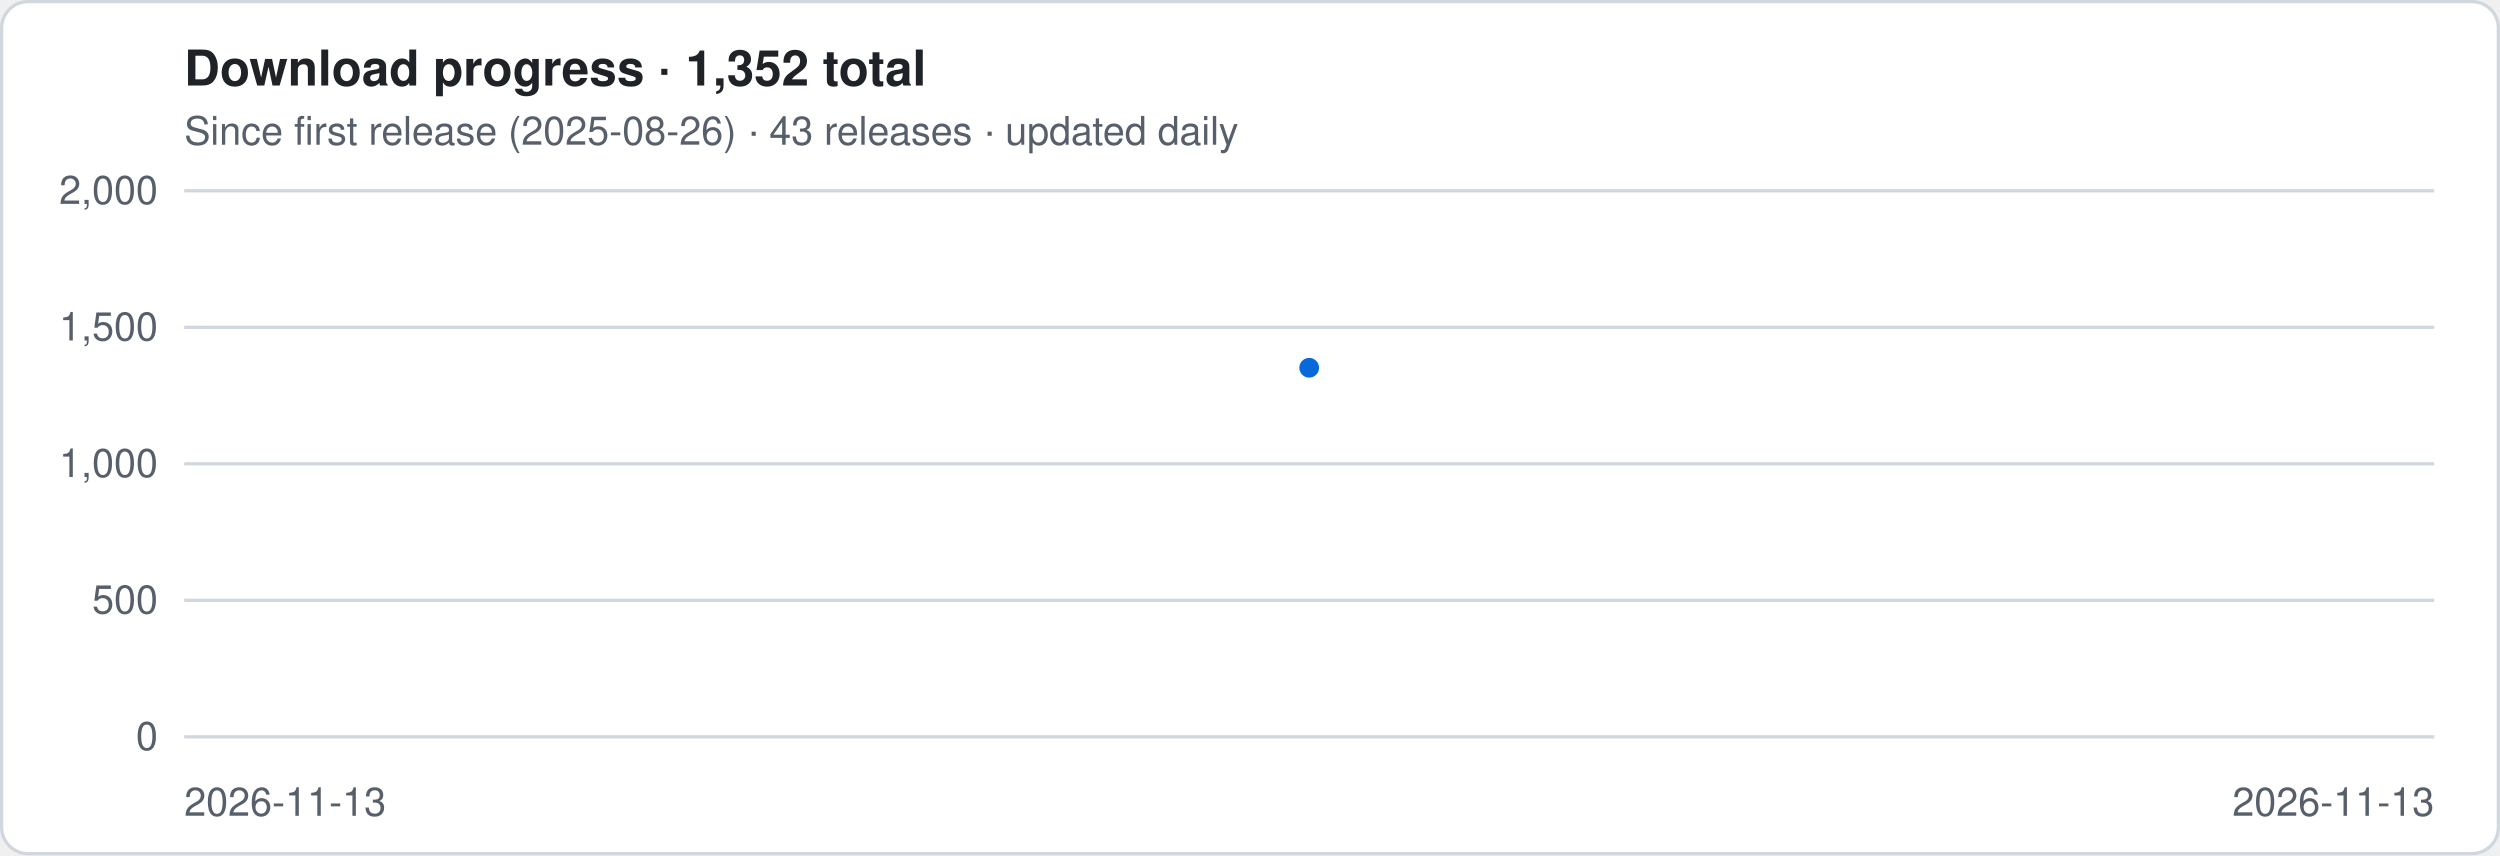
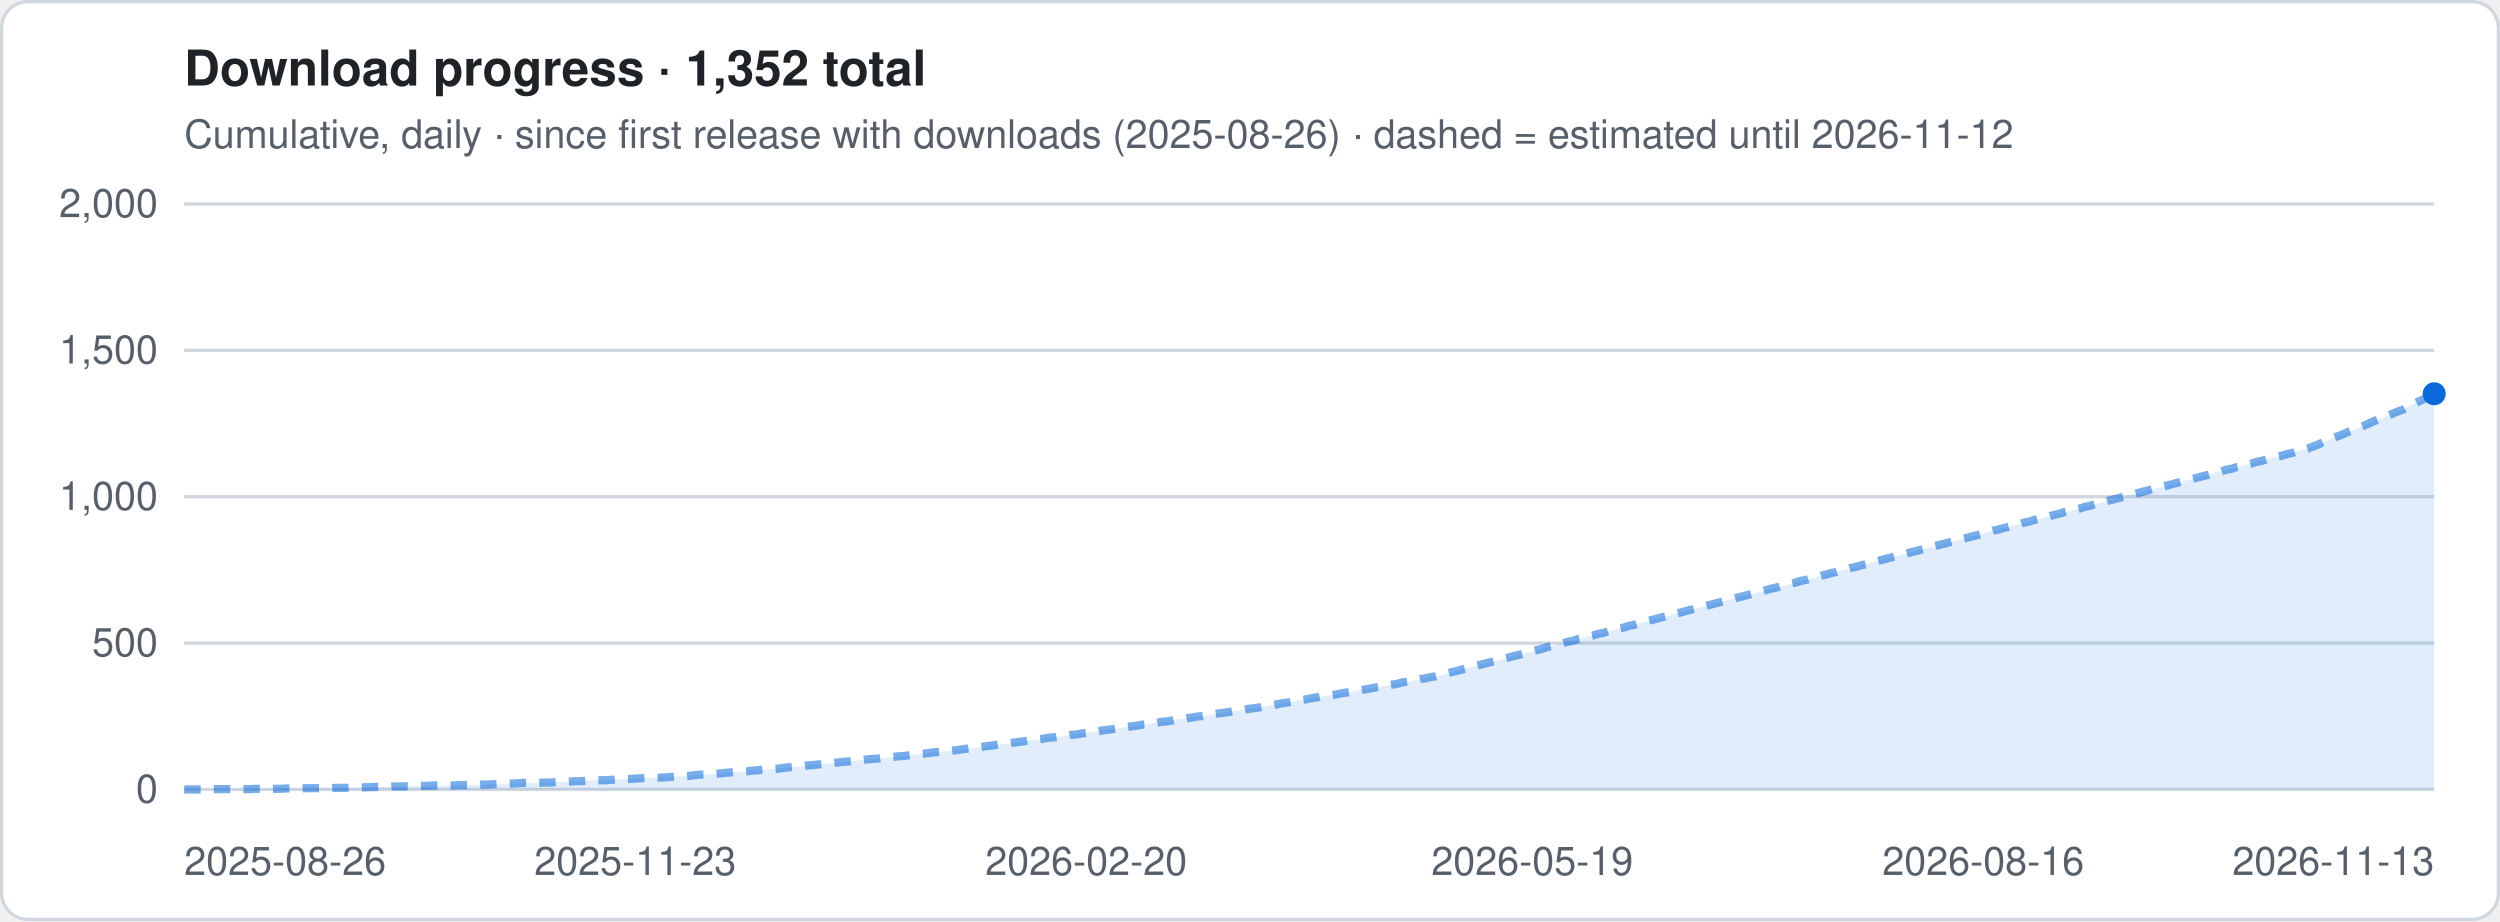
- <svg xmlns="http://www.w3.org/2000/svg" viewBox="0 0 760 260" width="760" height="260" role="img" aria-label="Download progress">
+ <svg xmlns="http://www.w3.org/2000/svg" viewBox="0 0 760 280" width="760" height="280" role="img" aria-label="Download progress · 1,352 total">
  <style>
- .t{font:12px -apple-system,Segoe UI,Helvetica,Arial,sans-serif;fill:#57606a}
- .h{font:600 15px -apple-system,Segoe UI,Helvetica,Arial,sans-serif;fill:#1f2328}
- .g{stroke:#d0d7de;stroke-width:1} .ln{stroke:#0969da;stroke-width:2.5;stroke-linejoin:round}
- .l{fill:#0969da} .a{fill:#0969da;opacity:.12} .bg{fill:#fff;stroke:#d0d7de}
- @media (prefers-color-scheme:dark){.t{fill:#9198a1}.h{fill:#f0f6fc}.g{stroke:#3d444d}.ln{stroke:#4493f8}.l{fill:#4493f8}.a{fill:#4493f8}.bg{fill:#0d1117;stroke:#3d444d}}
+ .t{font:12px -apple-system,Segoe UI,Helvetica,Arial,sans-serif;fill:#57606a}.h{font:600 15px -apple-system,Segoe UI,Helvetica,Arial,sans-serif;fill:#1f2328}
+ .g{stroke:#d0d7de;stroke-width:1}.ln{stroke:#0969da;stroke-width:2.5;stroke-linejoin:round;fill:none}
+ .es{stroke:#0969da;stroke-width:2.5;stroke-dasharray:5 4;opacity:.55;fill:none}
+ .a{fill:#0969da;opacity:.12}.b{fill:#0969da}.bg{fill:#fff;stroke:#d0d7de}
+ @media (prefers-color-scheme:dark){.t{fill:#9198a1}.h{fill:#f0f6fc}.g{stroke:#3d444d}.ln,.es{stroke:#4493f8}.a,.b{fill:#4493f8}.bg{fill:#0d1117;stroke:#3d444d}}
</style>
-   <rect x=".5" y=".5" width="759" height="259" rx="8" class="bg" />
+   <rect x=".5" y=".5" width="759" height="279" rx="8" class="bg" />
  <text x="56" y="26" class="h">Download progress · 1,352 total</text>
-   <text x="56" y="44" class="t">Since first release (2025-08-26) · 43 releases · updated daily</text>
-   <line x1="56" x2="740" y1="224.0" y2="224.0" class="g" />
-   <text x="48" y="228.0" class="t" text-anchor="end">0</text>
-   <line x1="56" x2="740" y1="182.5" y2="182.5" class="g" />
-   <text x="48" y="186.5" class="t" text-anchor="end">500</text>
-   <line x1="56" x2="740" y1="141.0" y2="141.0" class="g" />
-   <text x="48" y="145.0" class="t" text-anchor="end">1,000</text>
-   <line x1="56" x2="740" y1="99.5" y2="99.5" class="g" />
-   <text x="48" y="103.5" class="t" text-anchor="end">1,500</text>
-   <line x1="56" x2="740" y1="58.0" y2="58.0" class="g" />
-   <text x="48" y="62.0" class="t" text-anchor="end">2,000</text>
-   <circle cx="398.0" cy="111.8" r="3" class="l" />
-   <text x="56" y="248" class="t">2026-11-13</text>
-   <text x="740" y="248" class="t" text-anchor="end">2026-11-13</text>
+   <text x="56" y="45" class="t">Cumulative, daily · since first release with downloads (2025-08-26) · dashed = estimated until 2026-11-12</text>
+   <line x1="56" x2="740" y1="240.0" y2="240.0" class="g" />
+   <text x="48" y="244.0" class="t" text-anchor="end">0</text>
+   <line x1="56" x2="740" y1="195.5" y2="195.5" class="g" />
+   <text x="48" y="199.5" class="t" text-anchor="end">500</text>
+   <line x1="56" x2="740" y1="151.0" y2="151.0" class="g" />
+   <text x="48" y="155.0" class="t" text-anchor="end">1,000</text>
+   <line x1="56" x2="740" y1="106.5" y2="106.5" class="g" />
+   <text x="48" y="110.5" class="t" text-anchor="end">1,500</text>
+   <line x1="56" x2="740" y1="62.0" y2="62.0" class="g" />
+   <text x="48" y="66.0" class="t" text-anchor="end">2,000</text>
+   <polygon points="56.0,240 56.0,240.0 57.5,240.0 59.1,240.0 60.6,240.0 62.2,240.0 63.7,239.9 65.2,239.9 66.8,239.9 68.3,239.9 69.9,239.9 71.4,239.9 72.9,239.9 74.5,239.9 76.0,239.9 77.6,239.8 79.1,239.8 80.6,239.8 82.2,239.8 83.7,239.8 85.3,239.8 86.8,239.7 88.4,239.7 89.9,239.7 91.4,239.7 93.0,239.6 94.5,239.6 96.1,239.6 97.6,239.6 99.1,239.6 100.7,239.6 102.2,239.5 103.8,239.5 105.3,239.5 106.8,239.4 108.4,239.4 109.9,239.4 111.5,239.3 113.0,239.3 114.5,239.2 116.1,239.2 117.6,239.2 119.2,239.1 120.7,239.1 122.2,239.1 123.8,239.0 125.3,239.0 126.9,238.9 128.4,238.9 129.9,238.9 131.5,238.8 133.0,238.8 134.6,238.8 136.1,238.8 137.6,238.8 139.2,238.7 140.7,238.7 142.3,238.7 143.8,238.6 145.4,238.6 146.9,238.5 148.4,238.5 150.0,238.4 151.5,238.3 153.1,238.3 154.6,238.2 156.1,238.2 157.7,238.1 159.2,238.0 160.8,238.0 162.3,238.0 163.8,238.0 165.4,237.9 166.9,237.9 168.5,237.8 170.0,237.7 171.5,237.7 173.1,237.6 174.6,237.5 176.2,237.5 177.7,237.4 179.2,237.3 180.8,237.2 182.3,237.2 183.9,237.2 185.4,237.1 186.9,237.0 188.5,236.9 190.0,236.8 191.6,236.8 193.1,236.7 194.6,236.6 196.2,236.5 197.7,236.4 199.3,236.4 200.8,236.4 202.4,236.3 203.9,236.2 205.4,236.1 207.0,236.0 208.5,235.9 210.1,235.8 211.6,235.6 213.1,235.5 214.7,235.5 216.2,235.4 217.8,235.2 219.3,235.1 220.8,234.9 222.4,234.8 223.9,234.7 225.5,234.6 227.0,234.5 228.5,234.3 230.1,234.2 231.6,234.0 233.2,233.9 234.7,233.8 236.2,233.7 237.8,233.5 239.3,233.3 240.9,233.2 242.4,233.1 243.9,232.9 245.5,232.7 247.0,232.6 248.6,232.4 250.1,232.3 251.6,232.1 253.2,232.0 254.7,231.8 256.3,231.6 257.8,231.5 259.4,231.4 260.9,231.2 262.4,231.0 264.0,230.8 265.5,230.7 267.1,230.6 268.6,230.4 270.1,230.2 271.7,230.1 273.2,229.9 274.8,229.8 276.3,229.6 277.8,229.4 279.4,229.2 280.9,229.1 282.5,228.9 284.0,228.7 285.5,228.6 287.1,228.4 288.6,228.3 290.2,228.1 291.7,227.9 293.2,227.7 294.8,227.5 296.3,227.4 297.9,227.1 299.4,226.9 300.9,226.7 302.5,226.5 304.0,226.3 305.6,226.1 307.1,225.9 308.6,225.7 310.2,225.5 311.7,225.3 313.3,225.0 314.8,224.9 316.4,224.7 317.9,224.4 319.4,224.2 321.0,224.1 322.5,223.9 324.1,223.6 325.6,223.4 327.1,223.3 328.7,223.0 330.2,222.8 331.8,222.6 333.3,222.4 334.8,222.1 336.4,221.9 337.9,221.7 339.5,221.5 341.0,221.2 342.5,221.0 344.1,220.8 345.6,220.6 347.2,220.3 348.7,220.2 350.2,219.9 351.8,219.7 353.3,219.4 354.9,219.3 356.4,219.0 357.9,218.7 359.5,218.6 361.0,218.3 362.6,218.1 364.1,217.8 365.6,217.7 367.2,217.4 368.7,217.1 370.3,216.9 371.8,216.7 373.4,216.5 374.9,216.2 376.4,216.0 378.0,215.8 379.5,215.5 381.1,215.3 382.6,215.1 384.1,214.8 385.7,214.5 387.2,214.3 388.8,214.0 390.3,213.7 391.8,213.5 393.4,213.2 394.9,212.9 396.5,212.7 398.0,212.4 399.5,212.1 401.1,211.9 402.6,211.6 404.2,211.4 405.7,211.2 407.2,210.9 408.8,210.6 410.3,210.4 411.9,210.1 413.4,209.8 414.9,209.6 416.5,209.3 418.0,209.0 419.6,208.8 421.1,208.5 422.6,208.2 424.2,208.0 425.7,207.6 427.3,207.3 428.8,207.1 430.4,206.7 431.9,206.4 433.4,206.2 435.0,205.8 436.5,205.6 438.1,205.2 439.6,204.8 441.1,204.4 442.7,204.0 444.2,203.6 445.8,203.2 447.3,202.8 448.8,202.4 450.4,202.0 451.9,201.6 453.5,201.2 455.0,200.8 456.5,200.4 458.1,200.0 459.6,199.6 461.2,199.2 462.7,198.8 464.2,198.4 465.8,198.0 467.3,197.6 468.9,197.2 470.4,196.7 471.9,196.4 473.5,195.9 475.0,195.6 476.6,195.1 478.1,194.8 479.6,194.3 481.2,194.0 482.7,193.5 484.3,193.2 485.8,192.7 487.4,192.4 488.9,191.9 490.4,191.6 492.0,191.1 493.5,190.8 495.1,190.3 496.6,190.0 498.1,189.5 499.7,189.2 501.2,188.7 502.8,188.3 504.3,187.9 505.8,187.5 507.4,187.1 508.9,186.7 510.5,186.3 512.0,185.9 513.5,185.5 515.1,185.1 516.6,184.7 518.2,184.3 519.7,183.9 521.2,183.5 522.8,183.1 524.3,182.7 525.9,182.3 527.4,181.9 528.9,181.5 530.5,181.1 532.0,180.7 533.6,180.3 535.1,179.9 536.6,179.5 538.2,179.0 539.7,178.7 541.3,178.2 542.8,177.9 544.4,177.4 545.9,177.1 547.4,176.6 549.0,176.3 550.5,175.8 552.1,175.5 553.6,175.0 555.1,174.7 556.7,174.2 558.2,173.9 559.8,173.4 561.3,173.1 562.8,172.6 564.4,172.3 565.9,171.8 567.5,171.5 569.0,171.0 570.5,170.6 572.1,170.2 573.6,169.8 575.2,169.4 576.7,169.0 578.2,168.6 579.8,168.2 581.3,167.8 582.9,167.4 584.4,167.0 585.9,166.6 587.5,166.2 589.0,165.8 590.6,165.4 592.1,165.0 593.6,164.6 595.2,164.2 596.7,163.8 598.3,163.4 599.8,163.0 601.4,162.6 602.9,162.2 604.4,161.8 606.0,161.3 607.5,161.0 609.1,160.5 610.6,160.2 612.1,159.7 613.7,159.4 615.2,158.9 616.8,158.6 618.3,158.1 619.8,157.8 621.4,157.3 622.9,157.0 624.5,156.5 626.0,156.2 627.5,155.7 629.1,155.4 630.6,154.9 632.2,154.6 633.7,154.1 635.2,153.8 636.8,153.3 638.3,152.9 639.9,152.5 641.4,152.1 642.9,151.7 644.5,151.3 646.0,150.9 647.6,150.5 649.1,150.1 650.6,149.7 652.2,149.3 653.7,148.9 655.3,148.5 656.8,148.1 658.4,147.7 659.9,147.3 661.4,146.9 663.0,146.5 664.5,146.1 666.1,145.7 667.6,145.3 669.1,144.9 670.7,144.5 672.2,144.1 673.8,143.6 675.3,143.3 676.8,142.8 678.4,142.5 679.9,142.0 681.5,141.7 683.0,141.2 684.5,140.9 686.1,140.4 687.6,140.1 689.2,139.6 690.7,139.3 692.2,138.8 693.8,138.5 695.3,138.0 696.9,137.7 698.4,137.2 699.9,136.8 701.5,136.4 703.0,135.8 704.6,135.2 706.1,134.5 707.6,133.9 709.2,133.2 710.7,132.6 712.3,132.0 713.8,131.3 715.4,130.7 716.9,130.1 718.4,129.5 720.0,128.8 721.5,128.1 723.1,127.5 724.6,126.9 726.1,126.3 727.7,125.6 729.2,125.0 730.8,124.4 732.3,123.6 733.8,122.8 735.4,122.0 736.9,121.3 738.5,120.5 740.0,119.7 740.0,240" class="a" />
+   <polyline points="56.0,240.0 57.5,240.0 59.1,240.0 60.6,240.0 62.2,240.0 63.7,239.9 65.2,239.9 66.8,239.9 68.3,239.9 69.9,239.9 71.4,239.9 72.9,239.9 74.5,239.9 76.0,239.9 77.6,239.8 79.1,239.8 80.6,239.8 82.2,239.8 83.7,239.8 85.3,239.8 86.8,239.7 88.4,239.7 89.9,239.7 91.4,239.7 93.0,239.6 94.5,239.6 96.1,239.6 97.6,239.6 99.1,239.6 100.7,239.6 102.2,239.5 103.8,239.5 105.3,239.5 106.8,239.4 108.4,239.4 109.9,239.4 111.5,239.3 113.0,239.3 114.5,239.2 116.1,239.2 117.6,239.2 119.2,239.1 120.7,239.1 122.2,239.1 123.8,239.0 125.3,239.0 126.9,238.9 128.4,238.9 129.9,238.9 131.5,238.8 133.0,238.8 134.6,238.8 136.1,238.8 137.6,238.8 139.2,238.7 140.7,238.7 142.3,238.7 143.8,238.6 145.4,238.6 146.9,238.5 148.4,238.5 150.0,238.4 151.5,238.3 153.1,238.3 154.6,238.2 156.1,238.2 157.7,238.1 159.2,238.0 160.8,238.0 162.3,238.0 163.8,238.0 165.4,237.9 166.9,237.9 168.5,237.8 170.0,237.7 171.5,237.7 173.1,237.6 174.6,237.5 176.2,237.5 177.7,237.4 179.2,237.3 180.8,237.2 182.3,237.2 183.9,237.2 185.4,237.1 186.9,237.0 188.5,236.9 190.0,236.8 191.6,236.8 193.1,236.7 194.6,236.6 196.2,236.5 197.7,236.4 199.3,236.4 200.8,236.4 202.4,236.3 203.9,236.2 205.4,236.1 207.0,236.0 208.5,235.9 210.1,235.8 211.6,235.6 213.1,235.5 214.7,235.5 216.2,235.4 217.8,235.2 219.3,235.1 220.8,234.9 222.4,234.8 223.9,234.7 225.5,234.6 227.0,234.5 228.5,234.3 230.1,234.2 231.6,234.0 233.2,233.9 234.7,233.8 236.2,233.7 237.8,233.5 239.3,233.3 240.9,233.2 242.4,233.1 243.9,232.9 245.5,232.7 247.0,232.6 248.6,232.4 250.1,232.3 251.6,232.1 253.2,232.0 254.7,231.8 256.3,231.6 257.8,231.5 259.4,231.4 260.9,231.2 262.4,231.0 264.0,230.8 265.5,230.7 267.1,230.6 268.6,230.4 270.1,230.2 271.7,230.1 273.2,229.9 274.8,229.8 276.3,229.6 277.8,229.4 279.4,229.2 280.9,229.1 282.5,228.9 284.0,228.7 285.5,228.6 287.1,228.4 288.6,228.3 290.2,228.1 291.7,227.9 293.2,227.7 294.8,227.5 296.3,227.4 297.9,227.1 299.4,226.9 300.9,226.7 302.5,226.5 304.0,226.3 305.6,226.1 307.1,225.9 308.6,225.7 310.2,225.5 311.7,225.3 313.3,225.0 314.8,224.9 316.4,224.7 317.9,224.4 319.4,224.2 321.0,224.1 322.5,223.9 324.1,223.6 325.6,223.4 327.1,223.3 328.7,223.0 330.2,222.8 331.8,222.6 333.3,222.4 334.8,222.1 336.4,221.9 337.9,221.7 339.5,221.5 341.0,221.2 342.5,221.0 344.1,220.8 345.6,220.6 347.2,220.3 348.7,220.2 350.2,219.9 351.8,219.7 353.3,219.4 354.9,219.3 356.4,219.0 357.9,218.7 359.5,218.6 361.0,218.3 362.6,218.1 364.1,217.8 365.6,217.7 367.2,217.4 368.7,217.1 370.3,216.9 371.8,216.7 373.4,216.5 374.9,216.2 376.4,216.0 378.0,215.8 379.5,215.5 381.1,215.3 382.6,215.1 384.1,214.8 385.7,214.5 387.2,214.3 388.8,214.0 390.3,213.7 391.8,213.5 393.4,213.2 394.9,212.9 396.5,212.7 398.0,212.4 399.5,212.1 401.1,211.9 402.6,211.6 404.2,211.4 405.7,211.2 407.2,210.9 408.8,210.6 410.3,210.4 411.9,210.1 413.4,209.8 414.9,209.6 416.5,209.3 418.0,209.0 419.6,208.8 421.1,208.5 422.6,208.2 424.2,208.0 425.7,207.6 427.3,207.3 428.8,207.1 430.4,206.7 431.9,206.4 433.4,206.2 435.0,205.8 436.5,205.6 438.1,205.2 439.6,204.8 441.1,204.4 442.7,204.0 444.2,203.6 445.8,203.2 447.3,202.8 448.8,202.4 450.4,202.0 451.9,201.6 453.5,201.2 455.0,200.8 456.5,200.4 458.1,200.0 459.6,199.6 461.2,199.2 462.7,198.8 464.2,198.4 465.8,198.0 467.3,197.6 468.9,197.2 470.4,196.7 471.9,196.4 473.5,195.9 475.0,195.6 476.6,195.1 478.1,194.8 479.6,194.3 481.2,194.0 482.7,193.5 484.3,193.2 485.8,192.7 487.4,192.4 488.9,191.9 490.4,191.6 492.0,191.1 493.5,190.8 495.1,190.3 496.6,190.0 498.1,189.5 499.7,189.2 501.2,188.7 502.8,188.3 504.3,187.9 505.8,187.5 507.4,187.1 508.9,186.7 510.5,186.3 512.0,185.9 513.5,185.5 515.1,185.1 516.6,184.7 518.2,184.3 519.7,183.9 521.2,183.5 522.8,183.1 524.3,182.7 525.9,182.3 527.4,181.9 528.9,181.5 530.5,181.1 532.0,180.7 533.6,180.3 535.1,179.9 536.6,179.5 538.2,179.0 539.7,178.7 541.3,178.2 542.8,177.9 544.4,177.4 545.9,177.1 547.4,176.6 549.0,176.3 550.5,175.8 552.1,175.5 553.6,175.0 555.1,174.7 556.7,174.2 558.2,173.9 559.8,173.4 561.3,173.1 562.8,172.6 564.4,172.3 565.9,171.8 567.5,171.5 569.0,171.0 570.5,170.6 572.1,170.2 573.6,169.8 575.2,169.4 576.7,169.0 578.2,168.6 579.8,168.2 581.3,167.8 582.9,167.4 584.4,167.0 585.9,166.6 587.5,166.2 589.0,165.8 590.6,165.4 592.1,165.0 593.6,164.6 595.2,164.2 596.7,163.8 598.3,163.4 599.8,163.0 601.4,162.6 602.9,162.2 604.4,161.8 606.0,161.3 607.5,161.0 609.1,160.5 610.6,160.2 612.1,159.7 613.7,159.4 615.2,158.9 616.8,158.6 618.3,158.1 619.8,157.8 621.4,157.3 622.9,157.0 624.5,156.5 626.0,156.2 627.5,155.7 629.1,155.4 630.6,154.9 632.2,154.6 633.7,154.1 635.2,153.8 636.8,153.3 638.3,152.9 639.9,152.5 641.4,152.1 642.9,151.7 644.5,151.3 646.0,150.9 647.6,150.5 649.1,150.1 650.6,149.7 652.2,149.3 653.7,148.9 655.3,148.5 656.8,148.1 658.4,147.7 659.9,147.3 661.4,146.9 663.0,146.5 664.5,146.1 666.1,145.7 667.6,145.3 669.1,144.9 670.7,144.5 672.2,144.1 673.8,143.6 675.3,143.3 676.8,142.8 678.4,142.5 679.9,142.0 681.5,141.7 683.0,141.2 684.5,140.9 686.1,140.4 687.6,140.1 689.2,139.6 690.7,139.3 692.2,138.8 693.8,138.5 695.3,138.0 696.9,137.7 698.4,137.2 699.9,136.8 701.5,136.4 703.0,135.8 704.6,135.2 706.1,134.5 707.6,133.9 709.2,133.2 710.7,132.6 712.3,132.0 713.8,131.3 715.4,130.7 716.9,130.1 718.4,129.5 720.0,128.8 721.5,128.1 723.1,127.5 724.6,126.9 726.1,126.3 727.7,125.6 729.2,125.0 730.8,124.4 732.3,123.6 733.8,122.8 735.4,122.0 736.9,121.3 738.5,120.5" class="es" />
+   <polyline points="738.5,120.5 740.0,119.7" class="ln" />
+   <circle cx="740.0" cy="119.7" r="3.5" class="b" />
+   <text x="56.0" y="266" class="t" text-anchor="start">2025-08-26</text>
+   <text x="193.1" y="266" class="t" text-anchor="middle">2025-11-23</text>
+   <text x="330.2" y="266" class="t" text-anchor="middle">2026-02-20</text>
+   <text x="465.8" y="266" class="t" text-anchor="middle">2026-05-19</text>
+   <text x="602.9" y="266" class="t" text-anchor="middle">2026-08-16</text>
+   <text x="740.0" y="266" class="t" text-anchor="end">2026-11-13</text>
</svg>
